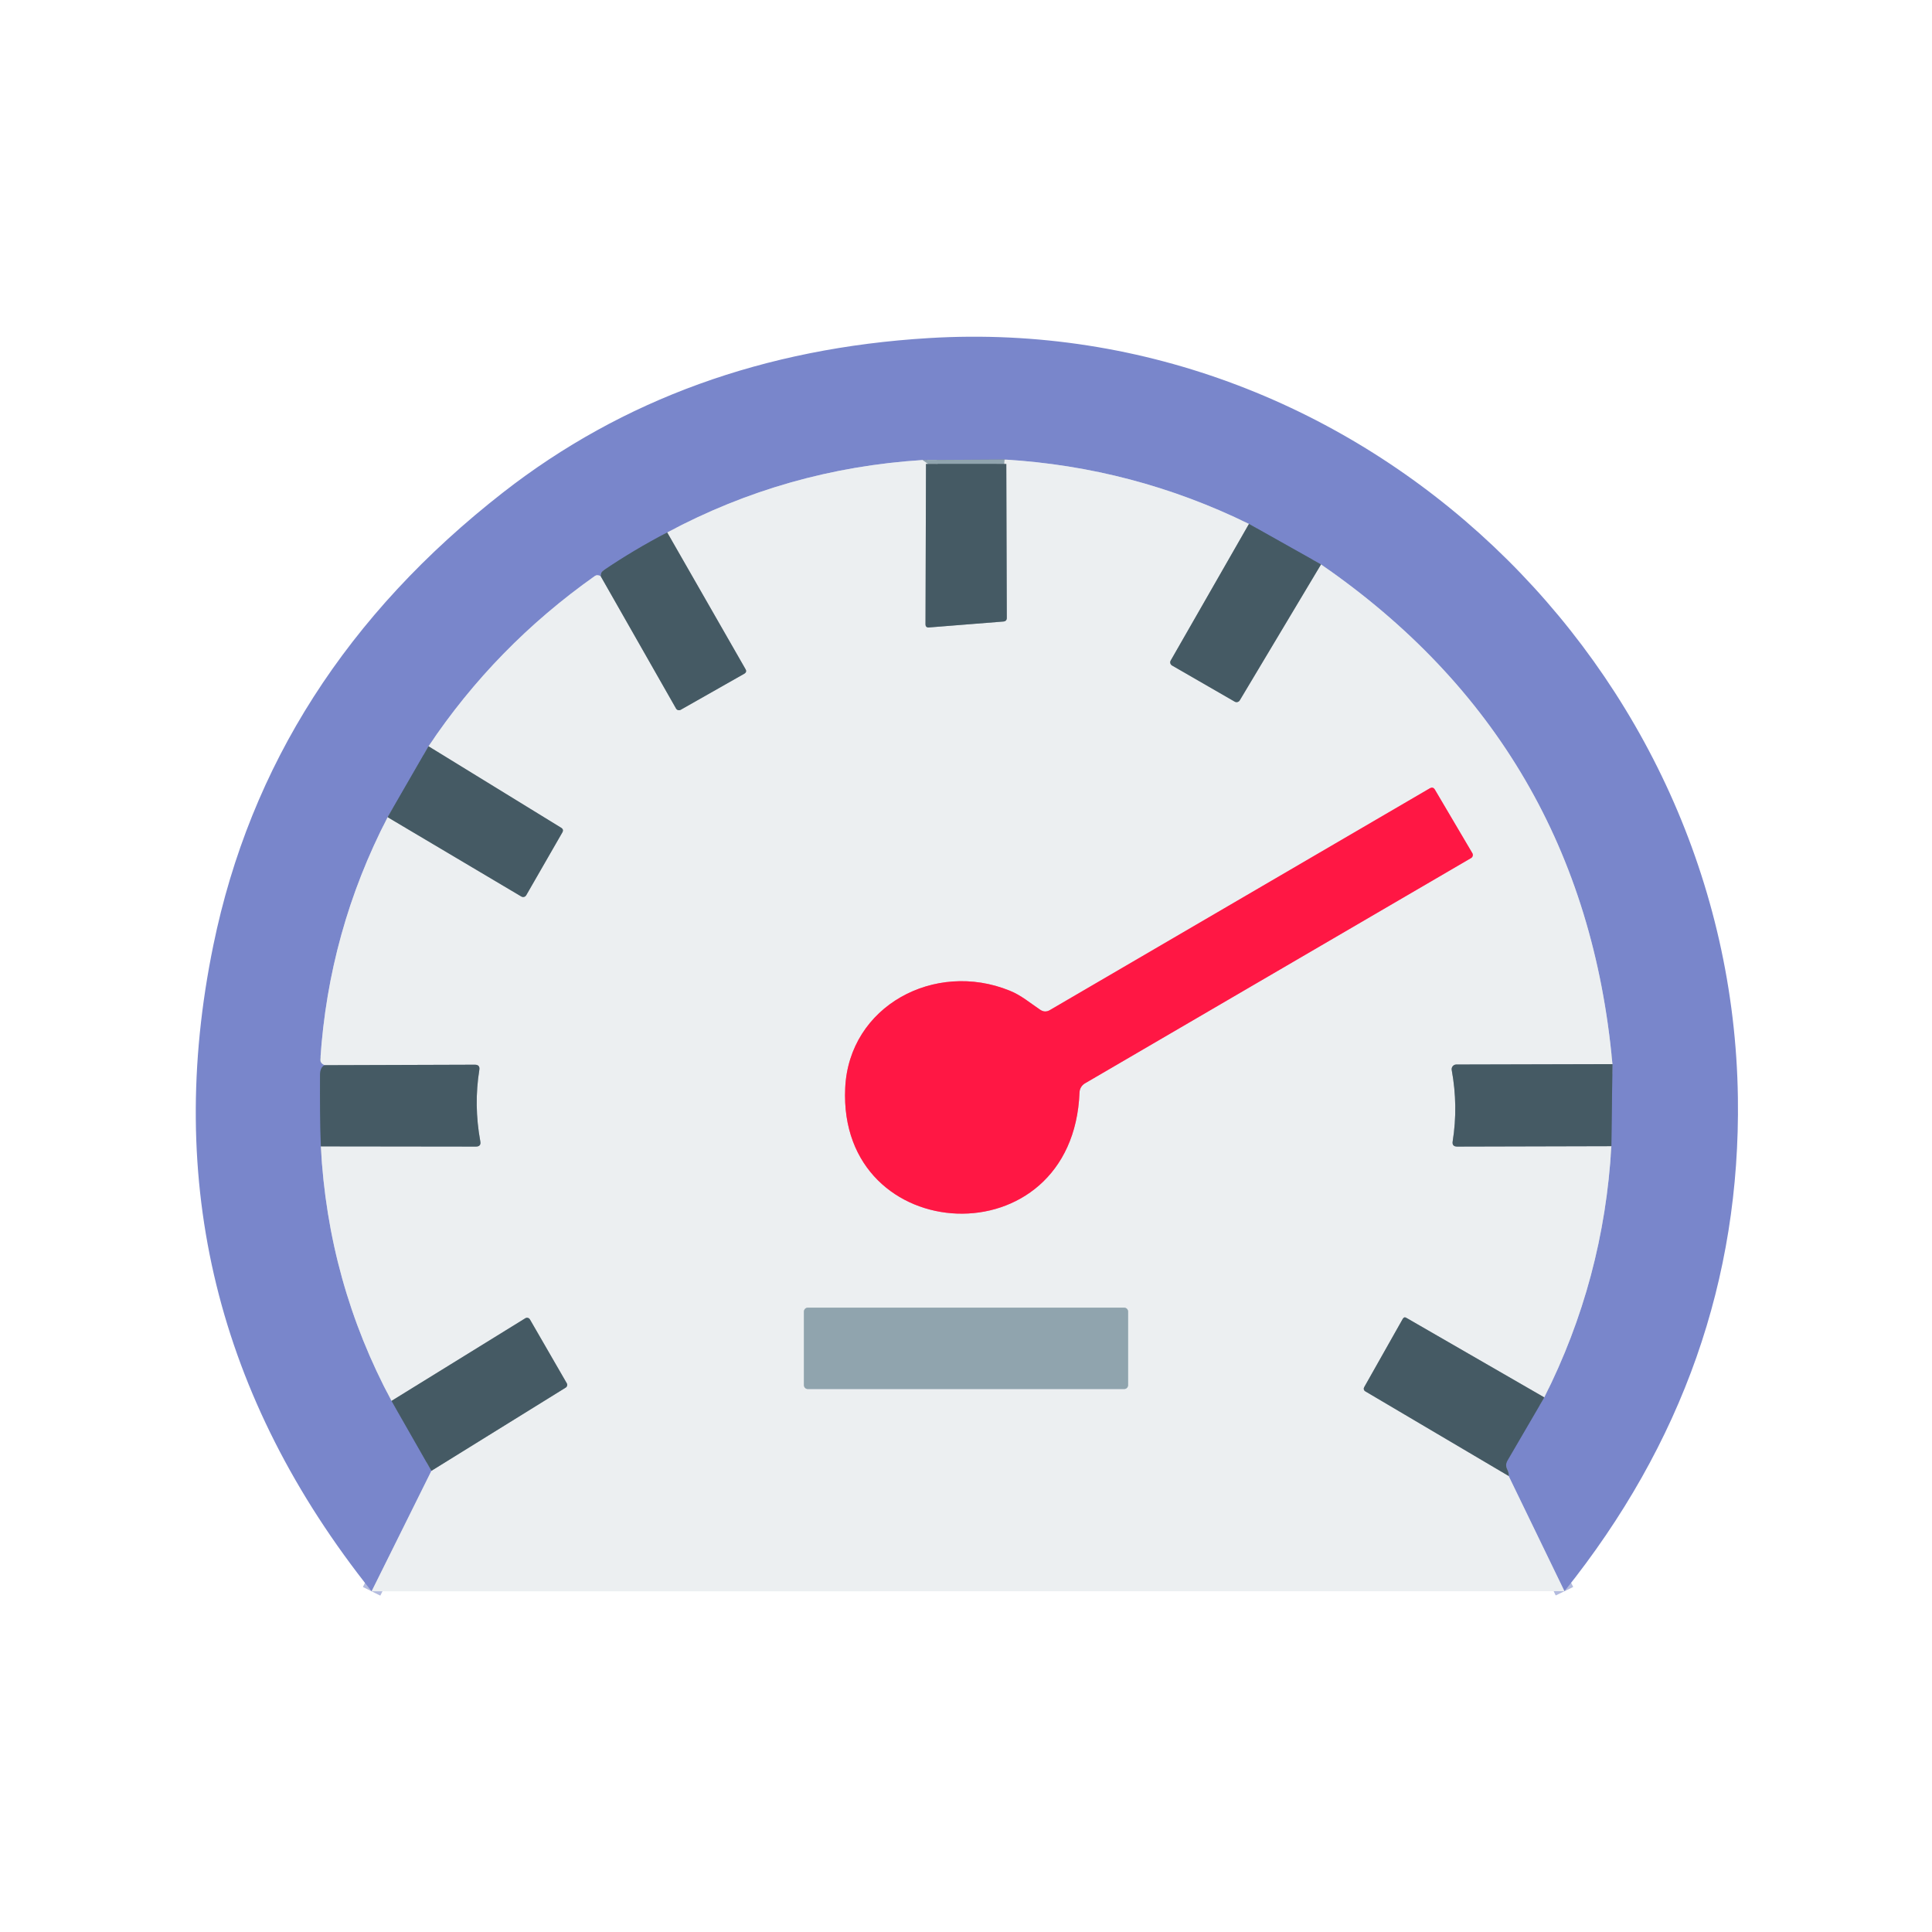
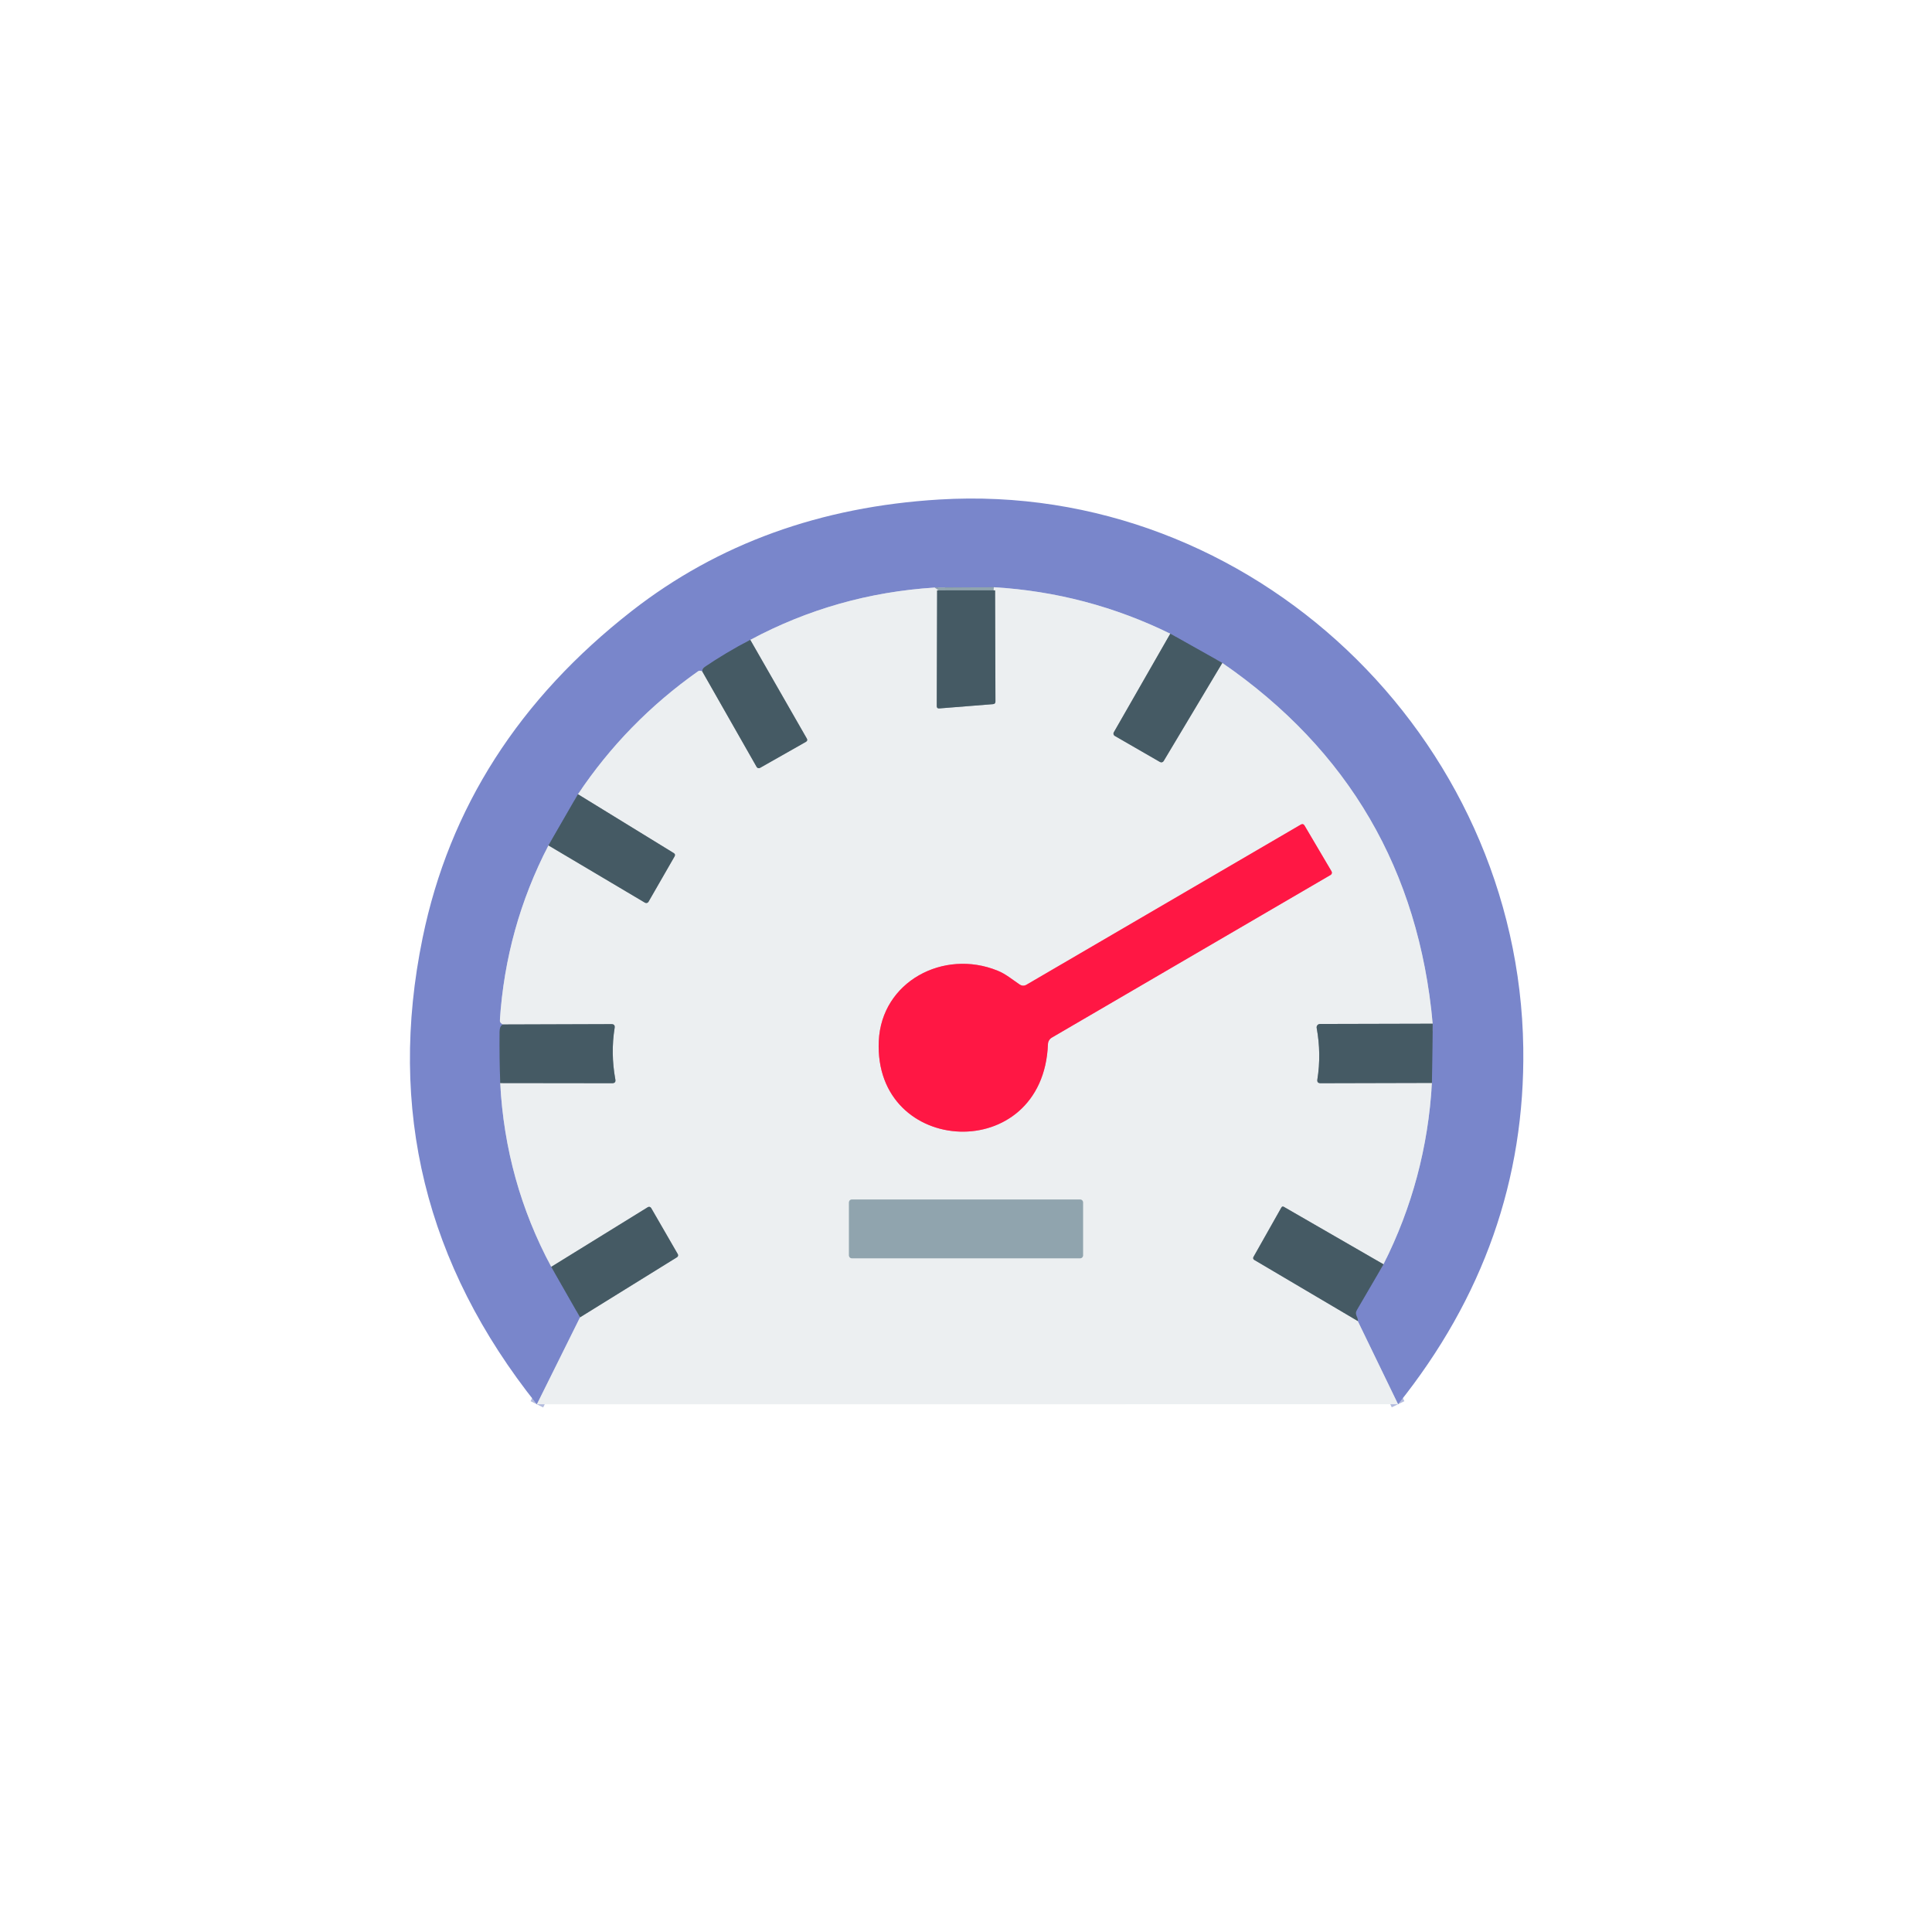
<svg xmlns="http://www.w3.org/2000/svg" viewBox="0 0 48 48">
-   <g transform="translate(-0.125654 0.326702) scale(1.005236)">
+   <g transform="translate(6.5823 6.5823) scale(0.725737)">
    <g transform="translate(0 0) scale(0.24)">
      <g stroke-width="2.00" fill="none" stroke-linecap="butt">
        <path stroke="#b3bbde" d="   M 161.63 162.51   L 155.88 150.64" />
        <path stroke="#5f7098" d="   M 155.88 150.64   Q 155.96 150.45 155.72 149.93   Q 155.51 149.48 155.76 149.05   L 159.55 142.55" />
        <path stroke="#b3bbde" d="   M 159.55 142.55   Q 165.68 130.40 166.46 116.68" />
        <path stroke="#5f7098" d="   M 166.46 116.68   L 166.57 108.23" />
        <path stroke="#b3bbde" d="   M 166.57 108.23   Q 163.60 75.42 136.56 56.77" />
        <path stroke="#5f7098" d="   M 136.56 56.77   L 129.14 52.60" />
        <path stroke="#b3bbde" d="   M 129.14 52.60   Q 117.22 46.76 103.97 45.97" />
        <path stroke="#8595bd" d="   M 103.97 45.97   L 95.53 46.02" />
        <path stroke="#b3bbde" d="   M 95.53 46.02   Q 81.51 46.91 69.23 53.48" />
        <path stroke="#5f7098" d="   M 69.23 53.48   Q 65.76 55.29 62.64 57.41   Q 62.48 57.52 62.43 57.66   Q 62.39 57.80 62.38 57.98" />
        <path stroke="#b3bbde" d="   M 62.38 57.98   Q 62.02 57.79 61.77 57.97   Q 51.53 65.21 44.65 75.50" />
        <path stroke="#5f7098" d="   M 44.65 75.50   L 40.44 82.80" />
        <path stroke="#b3bbde" d="   M 40.44 82.80   Q 34.37 94.53 33.51 107.75   Q 33.48 108.15 33.95 108.34" />
        <path stroke="#5f7098" d="   M 33.95 108.34   Q 33.48 108.56 33.48 109.38   Q 33.45 113.09 33.56 116.70" />
        <path stroke="#b3bbde" d="   M 33.56 116.70   Q 34.29 130.70 40.84 142.91" />
        <path stroke="#5f7098" d="   M 40.84 142.91   L 44.95 150.11" />
        <path stroke="#b3bbde" d="   M 44.95 150.11   L 38.79 162.52" />
        <path stroke="#becad0" d="   M 103.97 45.97   Q 103.85 46.71 104.15 46.42" />
        <path stroke="#6b7f89" d="   M 104.15 46.42   L 95.88 46.42" />
        <path stroke="#becad0" d="   M 95.88 46.42   Q 96.44 46.63 95.53 46.02" />
        <path stroke="#99a5ab" d="   M 95.88 46.42   L 95.83 62.93   Q 95.83 63.29 96.19 63.26   L 103.85 62.65   Q 104.21 62.62 104.20 62.26   L 104.15 46.42" />
        <path stroke="#99a5ab" d="   M 129.14 52.60   L 121.08 66.67   A 0.38 0.37 30.3 0 0 121.22 67.18   L 127.67 70.90   A 0.39 0.38 30.3 0 0 128.19 70.77   L 136.56 56.77" />
        <path stroke="#99a5ab" d="   M 166.57 108.23   L 150.48 108.27   A 0.48 0.48 0.0 0 0 150.02 108.83   Q 150.70 112.55 150.12 116.18   Q 150.03 116.72 150.58 116.72   L 166.46 116.68" />
        <path stroke="#99a5ab" d="   M 159.55 142.55   L 145.35 134.36   Q 145.12 134.22 144.98 134.46   L 141.00 141.51   A 0.30 0.30 0.0 0 0 141.11 141.92   L 155.88 150.64" />
        <path stroke="#99a5ab" d="   M 44.95 150.11   L 58.78 141.54   A 0.33 0.32 -31.4 0 0 58.89 141.10   L 55.09 134.52   A 0.34 0.34 0.0 0 0 54.62 134.40   L 40.84 142.91" />
        <path stroke="#99a5ab" d="   M 33.56 116.70   L 49.53 116.72   Q 50.09 116.72 49.98 116.17   Q 49.30 112.45 49.88 108.83   Q 49.97 108.29 49.42 108.29   L 33.95 108.34" />
        <path stroke="#99a5ab" d="   M 40.44 82.80   L 54.21 90.97   A 0.37 0.36 29.7 0 0 54.71 90.84   L 58.43 84.37   Q 58.60 84.07 58.31 83.89   L 44.65 75.50" />
        <path stroke="#99a5ab" d="   M 62.38 57.98   L 70.14 71.61   A 0.36 0.35 -29.1 0 0 70.62 71.74   L 77.16 68.03   Q 77.47 67.85 77.29 67.55   L 69.23 53.48" />
        <path stroke="#f6839b" d="   M 112.25 110.21   L 152.01 87.01   A 0.37 0.37 0.0 0 0 152.14 86.50   L 148.29 79.97   Q 148.10 79.64 147.76 79.83   L 108.63 102.67   Q 108.13 102.96 107.64 102.63   C 106.61 101.94 105.67 101.13 104.49 100.66   C 96.78 97.53 87.95 102.24 87.56 110.69   C 86.79 127.23 111.04 128.49 111.69 111.13   A 1.13 1.13 0.0 0 1 112.25 110.21" />
        <path stroke="#becad0" d="   M 116.69 133.71   A 0.40 0.40 0.0 0 0 116.29 133.31   L 83.71 133.31   A 0.40 0.40 0.0 0 0 83.31 133.71   L 83.31 141.29   A 0.40 0.40 0.0 0 0 83.71 141.69   L 116.29 141.69   A 0.40 0.40 0.0 0 0 116.69 141.29   L 116.69 133.71" />
      </g>
      <path fill="#7986cb" d="   M 161.63 162.51   L 155.88 150.64   Q 155.96 150.45 155.72 149.93   Q 155.51 149.48 155.76 149.05   L 159.55 142.55   Q 165.68 130.40 166.46 116.68   L 166.57 108.23   Q 163.60 75.42 136.56 56.77   L 129.14 52.60   Q 117.22 46.76 103.97 45.97   L 95.53 46.02   Q 81.51 46.91 69.23 53.48   Q 65.76 55.29 62.64 57.41   Q 62.48 57.52 62.43 57.66   Q 62.39 57.80 62.38 57.98   Q 62.02 57.79 61.77 57.97   Q 51.53 65.21 44.65 75.50   L 40.44 82.80   Q 34.37 94.53 33.51 107.75   Q 33.48 108.15 33.95 108.34   Q 33.48 108.56 33.48 109.38   Q 33.45 113.09 33.56 116.70   Q 34.29 130.70 40.84 142.91   L 44.95 150.11   L 38.79 162.52   Q 14.96 132.65 22.49 95.99   Q 28.20 68.18 52.35 49.34   Q 70.76 34.99 96.19 33.46   C 140.80 30.76 178.88 67.31 179.49 111.70   Q 179.88 139.73 161.63 162.51   Z" />
      <path fill="#90a4ae" d="   M 103.97 45.97   Q 103.85 46.71 104.15 46.42   L 95.88 46.42   Q 96.44 46.63 95.53 46.02   L 103.97 45.97   Z" />
      <path fill="#eceff1" d="   M 95.53 46.02   Q 96.44 46.63 95.88 46.42   L 95.83 62.93   Q 95.83 63.29 96.19 63.26   L 103.85 62.65   Q 104.21 62.62 104.20 62.26   L 104.15 46.42   Q 103.85 46.71 103.97 45.97   Q 117.22 46.76 129.14 52.60   L 121.08 66.67   A 0.38 0.37 30.3 0 0 121.22 67.18   L 127.67 70.90   A 0.39 0.38 30.3 0 0 128.19 70.77   L 136.56 56.77   Q 163.60 75.42 166.57 108.23   L 150.48 108.27   A 0.48 0.48 0.0 0 0 150.02 108.83   Q 150.70 112.55 150.12 116.18   Q 150.03 116.72 150.58 116.72   L 166.46 116.68   Q 165.68 130.40 159.55 142.55   L 145.35 134.36   Q 145.12 134.22 144.98 134.46   L 141.00 141.51   A 0.30 0.30 0.0 0 0 141.11 141.92   L 155.88 150.64   L 161.63 162.51   L 38.79 162.52   L 44.95 150.11   L 58.78 141.54   A 0.33 0.32 -31.4 0 0 58.89 141.10   L 55.09 134.52   A 0.34 0.34 0.0 0 0 54.62 134.40   L 40.84 142.91   Q 34.29 130.70 33.56 116.70   L 49.53 116.72   Q 50.09 116.72 49.98 116.17   Q 49.30 112.45 49.88 108.83   Q 49.97 108.29 49.42 108.29   L 33.95 108.34   Q 33.48 108.15 33.51 107.75   Q 34.37 94.53 40.44 82.80   L 54.21 90.97   A 0.37 0.36 29.7 0 0 54.71 90.84   L 58.43 84.37   Q 58.60 84.07 58.31 83.89   L 44.65 75.50   Q 51.53 65.21 61.77 57.97   Q 62.02 57.79 62.38 57.98   L 70.14 71.61   A 0.36 0.35 -29.1 0 0 70.62 71.74   L 77.16 68.03   Q 77.47 67.85 77.29 67.55   L 69.23 53.48   Q 81.51 46.91 95.53 46.02   Z   M 112.25 110.21   L 152.01 87.01   A 0.37 0.37 0.0 0 0 152.14 86.50   L 148.29 79.97   Q 148.10 79.64 147.76 79.83   L 108.63 102.67   Q 108.13 102.96 107.64 102.63   C 106.61 101.94 105.67 101.13 104.49 100.66   C 96.78 97.53 87.95 102.24 87.56 110.69   C 86.79 127.23 111.04 128.49 111.69 111.13   A 1.13 1.13 0.0 0 1 112.25 110.21   Z   M 116.69 133.71   A 0.40 0.40 0.0 0 0 116.29 133.31   L 83.71 133.31   A 0.40 0.40 0.0 0 0 83.31 133.71   L 83.31 141.29   A 0.40 0.40 0.0 0 0 83.71 141.69   L 116.29 141.69   A 0.40 0.40 0.0 0 0 116.69 141.29   L 116.69 133.71   Z" />
      <path fill="#455a64" d="   M 104.15 46.42   L 104.20 62.26   Q 104.21 62.62 103.85 62.65   L 96.19 63.26   Q 95.83 63.29 95.83 62.93   L 95.88 46.42   L 104.15 46.42   Z" />
      <path fill="#455a64" d="   M 136.56 56.77   L 128.19 70.77   A 0.39 0.38 30.3 0 1 127.67 70.90   L 121.22 67.18   A 0.38 0.37 30.3 0 1 121.08 66.67   L 129.14 52.60   L 136.56 56.77   Z" />
      <path fill="#455a64" d="   M 69.23 53.48   L 77.29 67.55   Q 77.47 67.85 77.16 68.03   L 70.62 71.74   A 0.36 0.35 -29.1 0 1 70.14 71.61   L 62.38 57.98   Q 62.39 57.80 62.43 57.66   Q 62.48 57.52 62.64 57.41   Q 65.76 55.29 69.23 53.48   Z" />
      <path fill="#455a64" d="   M 44.65 75.50   L 58.31 83.89   Q 58.60 84.07 58.43 84.37   L 54.71 90.84   A 0.37 0.36 29.7 0 1 54.21 90.97   L 40.44 82.80   L 44.65 75.50   Z" />
      <path fill="#ff1744" d="   M 111.69 111.13   C 111.04 128.49 86.79 127.23 87.56 110.69   C 87.95 102.24 96.78 97.53 104.49 100.66   C 105.67 101.13 106.61 101.94 107.64 102.63   Q 108.13 102.96 108.63 102.67   L 147.76 79.83   Q 148.10 79.64 148.29 79.97   L 152.14 86.50   A 0.37 0.37 0.0 0 1 152.01 87.01   L 112.25 110.21   A 1.13 1.13 0.0 0 0 111.69 111.13   Z" />
      <path fill="#455a64" d="   M 33.95 108.34   L 49.42 108.29   Q 49.97 108.29 49.88 108.83   Q 49.30 112.45 49.98 116.17   Q 50.09 116.72 49.53 116.72   L 33.56 116.70   Q 33.45 113.09 33.48 109.38   Q 33.48 108.56 33.95 108.34   Z" />
      <path fill="#455a64" d="   M 166.57 108.23   L 166.46 116.68   L 150.58 116.72   Q 150.03 116.72 150.12 116.18   Q 150.70 112.55 150.02 108.83   A 0.48 0.48 0.0 0 1 150.48 108.27   L 166.57 108.23   Z" />
      <rect fill="#90a4ae" x="83.31" y="133.31" width="33.38" height="8.38" rx="0.40" />
      <path fill="#455a64" d="   M 44.95 150.11   L 40.84 142.91   L 54.62 134.40   A 0.34 0.34 0.0 0 1 55.09 134.52   L 58.89 141.10   A 0.33 0.32 -31.4 0 1 58.78 141.54   L 44.95 150.11   Z" />
      <path fill="#455a64" d="   M 159.55 142.55   L 155.76 149.05   Q 155.51 149.48 155.72 149.93   Q 155.96 150.45 155.88 150.64   L 141.11 141.92   A 0.30 0.30 0.0 0 1 141.00 141.51   L 144.98 134.46   Q 145.12 134.22 145.35 134.36   L 159.55 142.55   Z" />
    </g>
  </g>
</svg>
